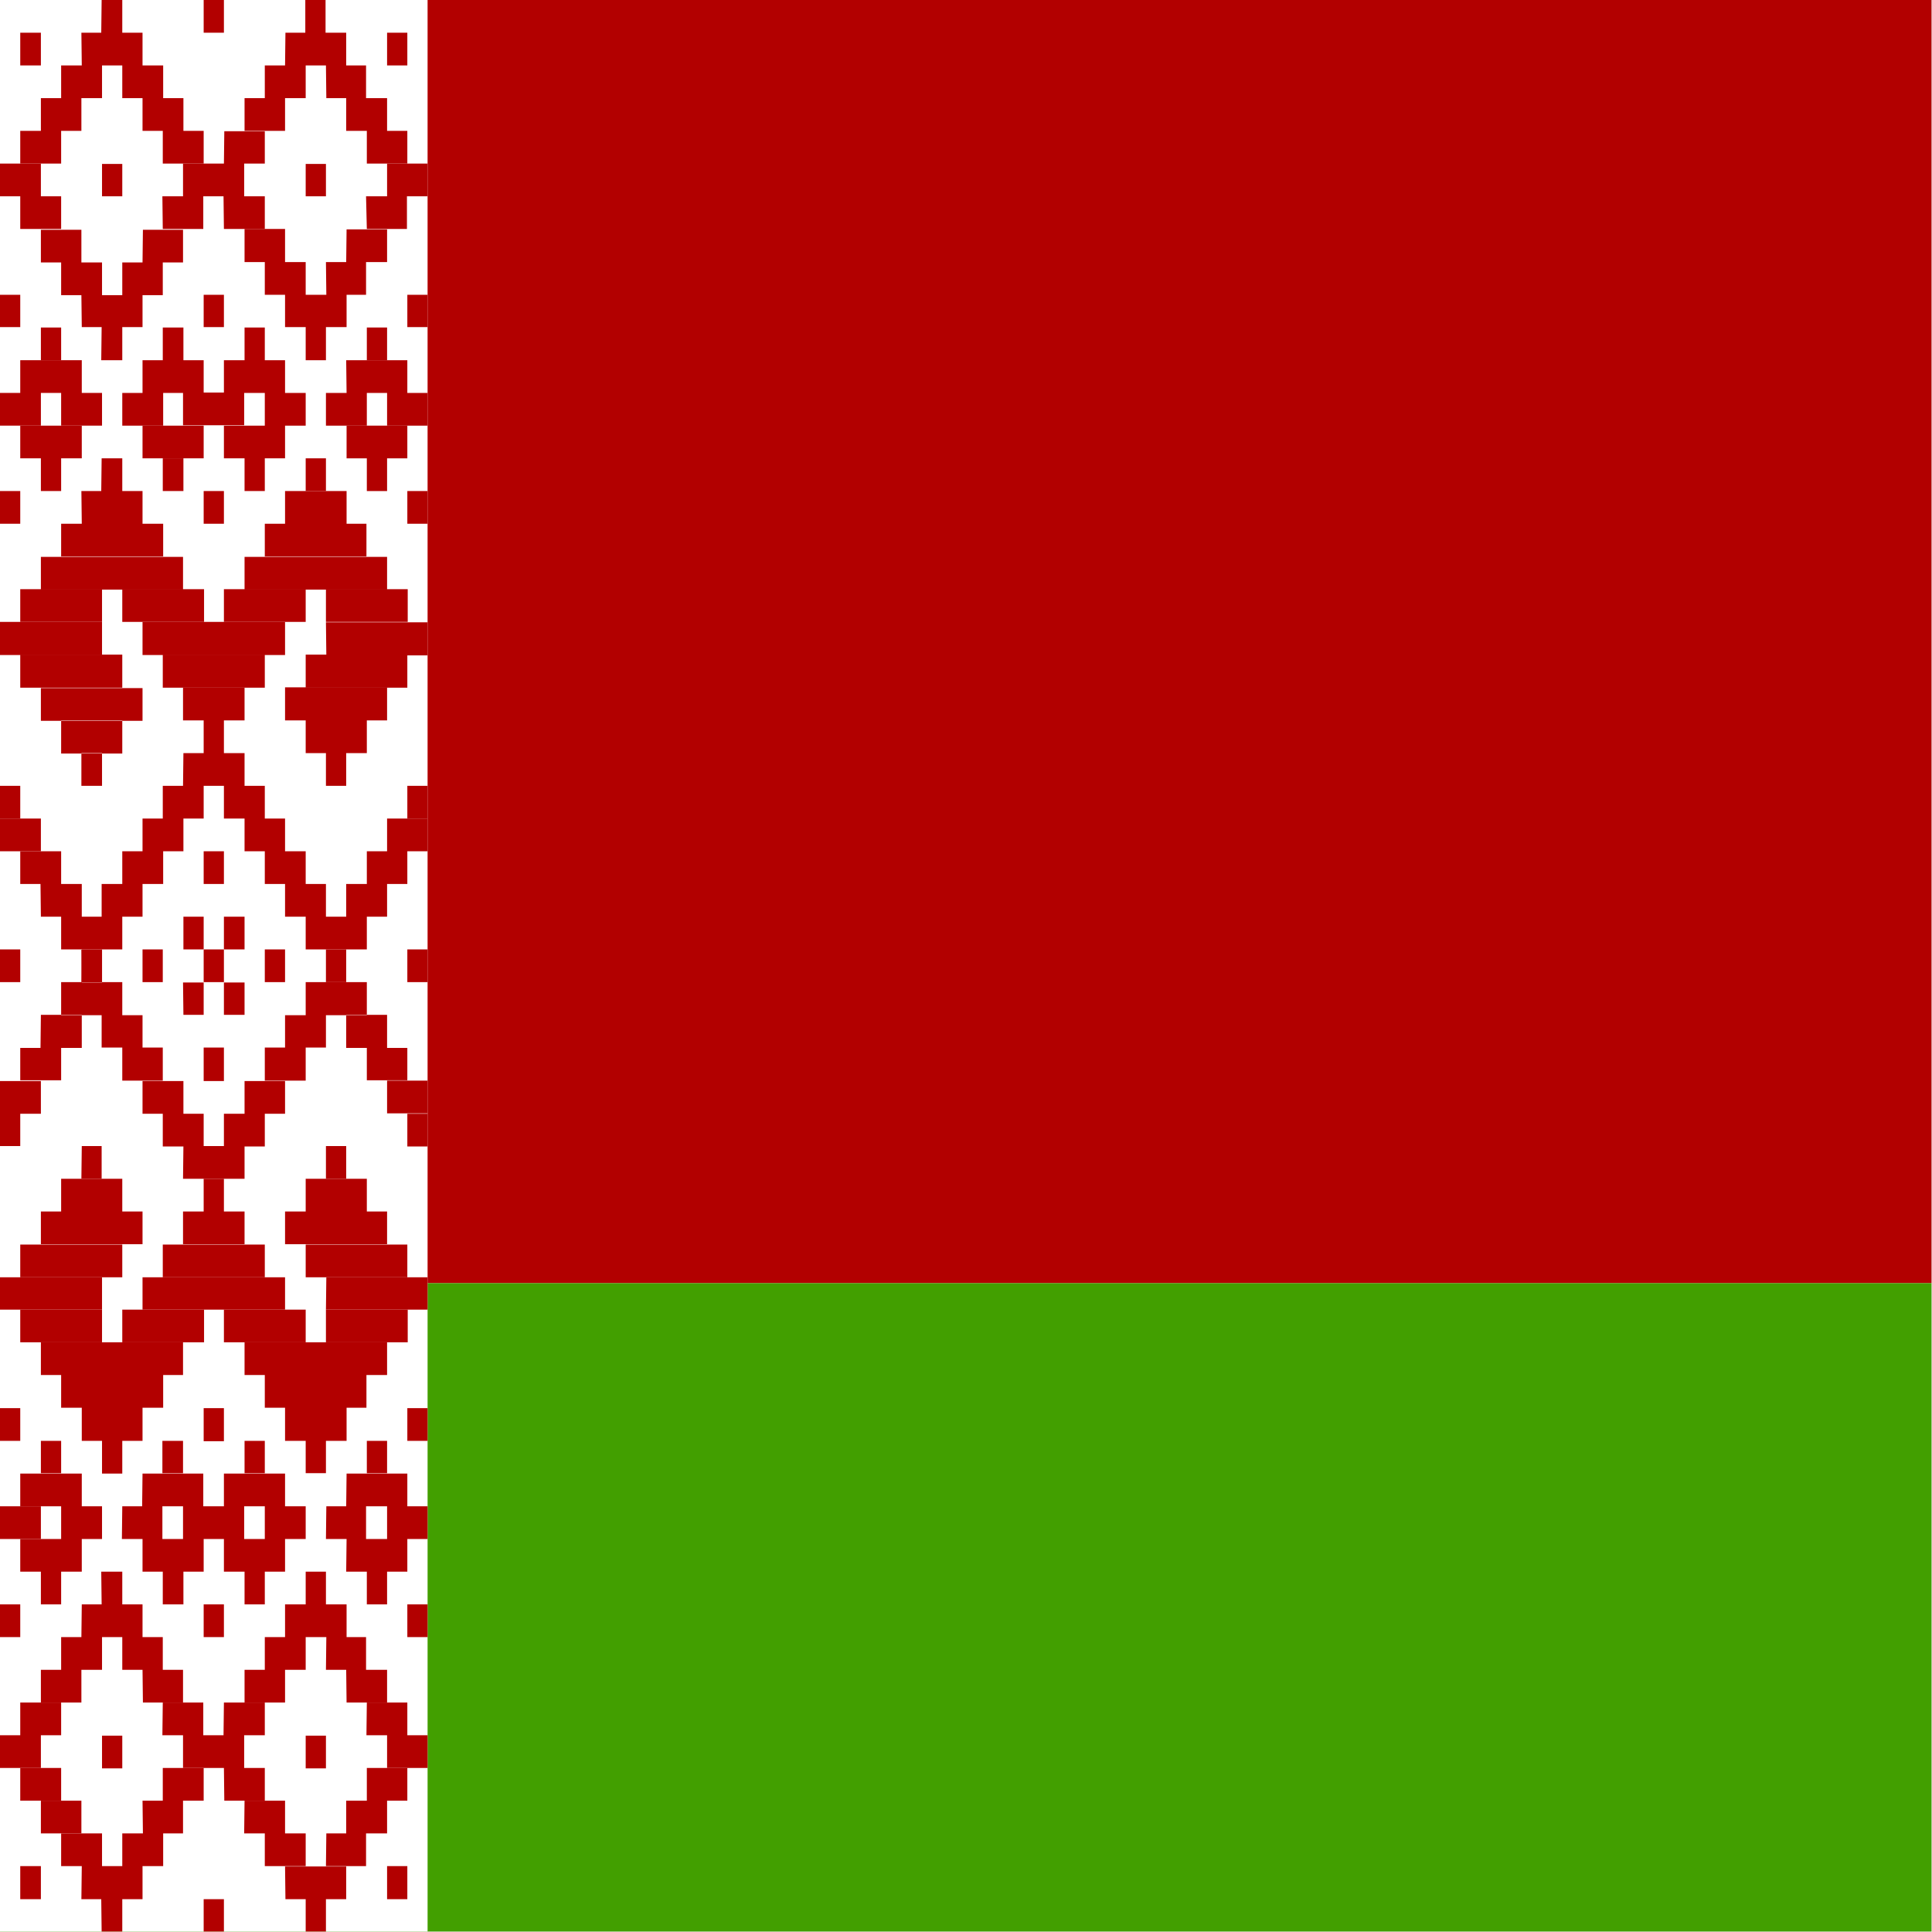
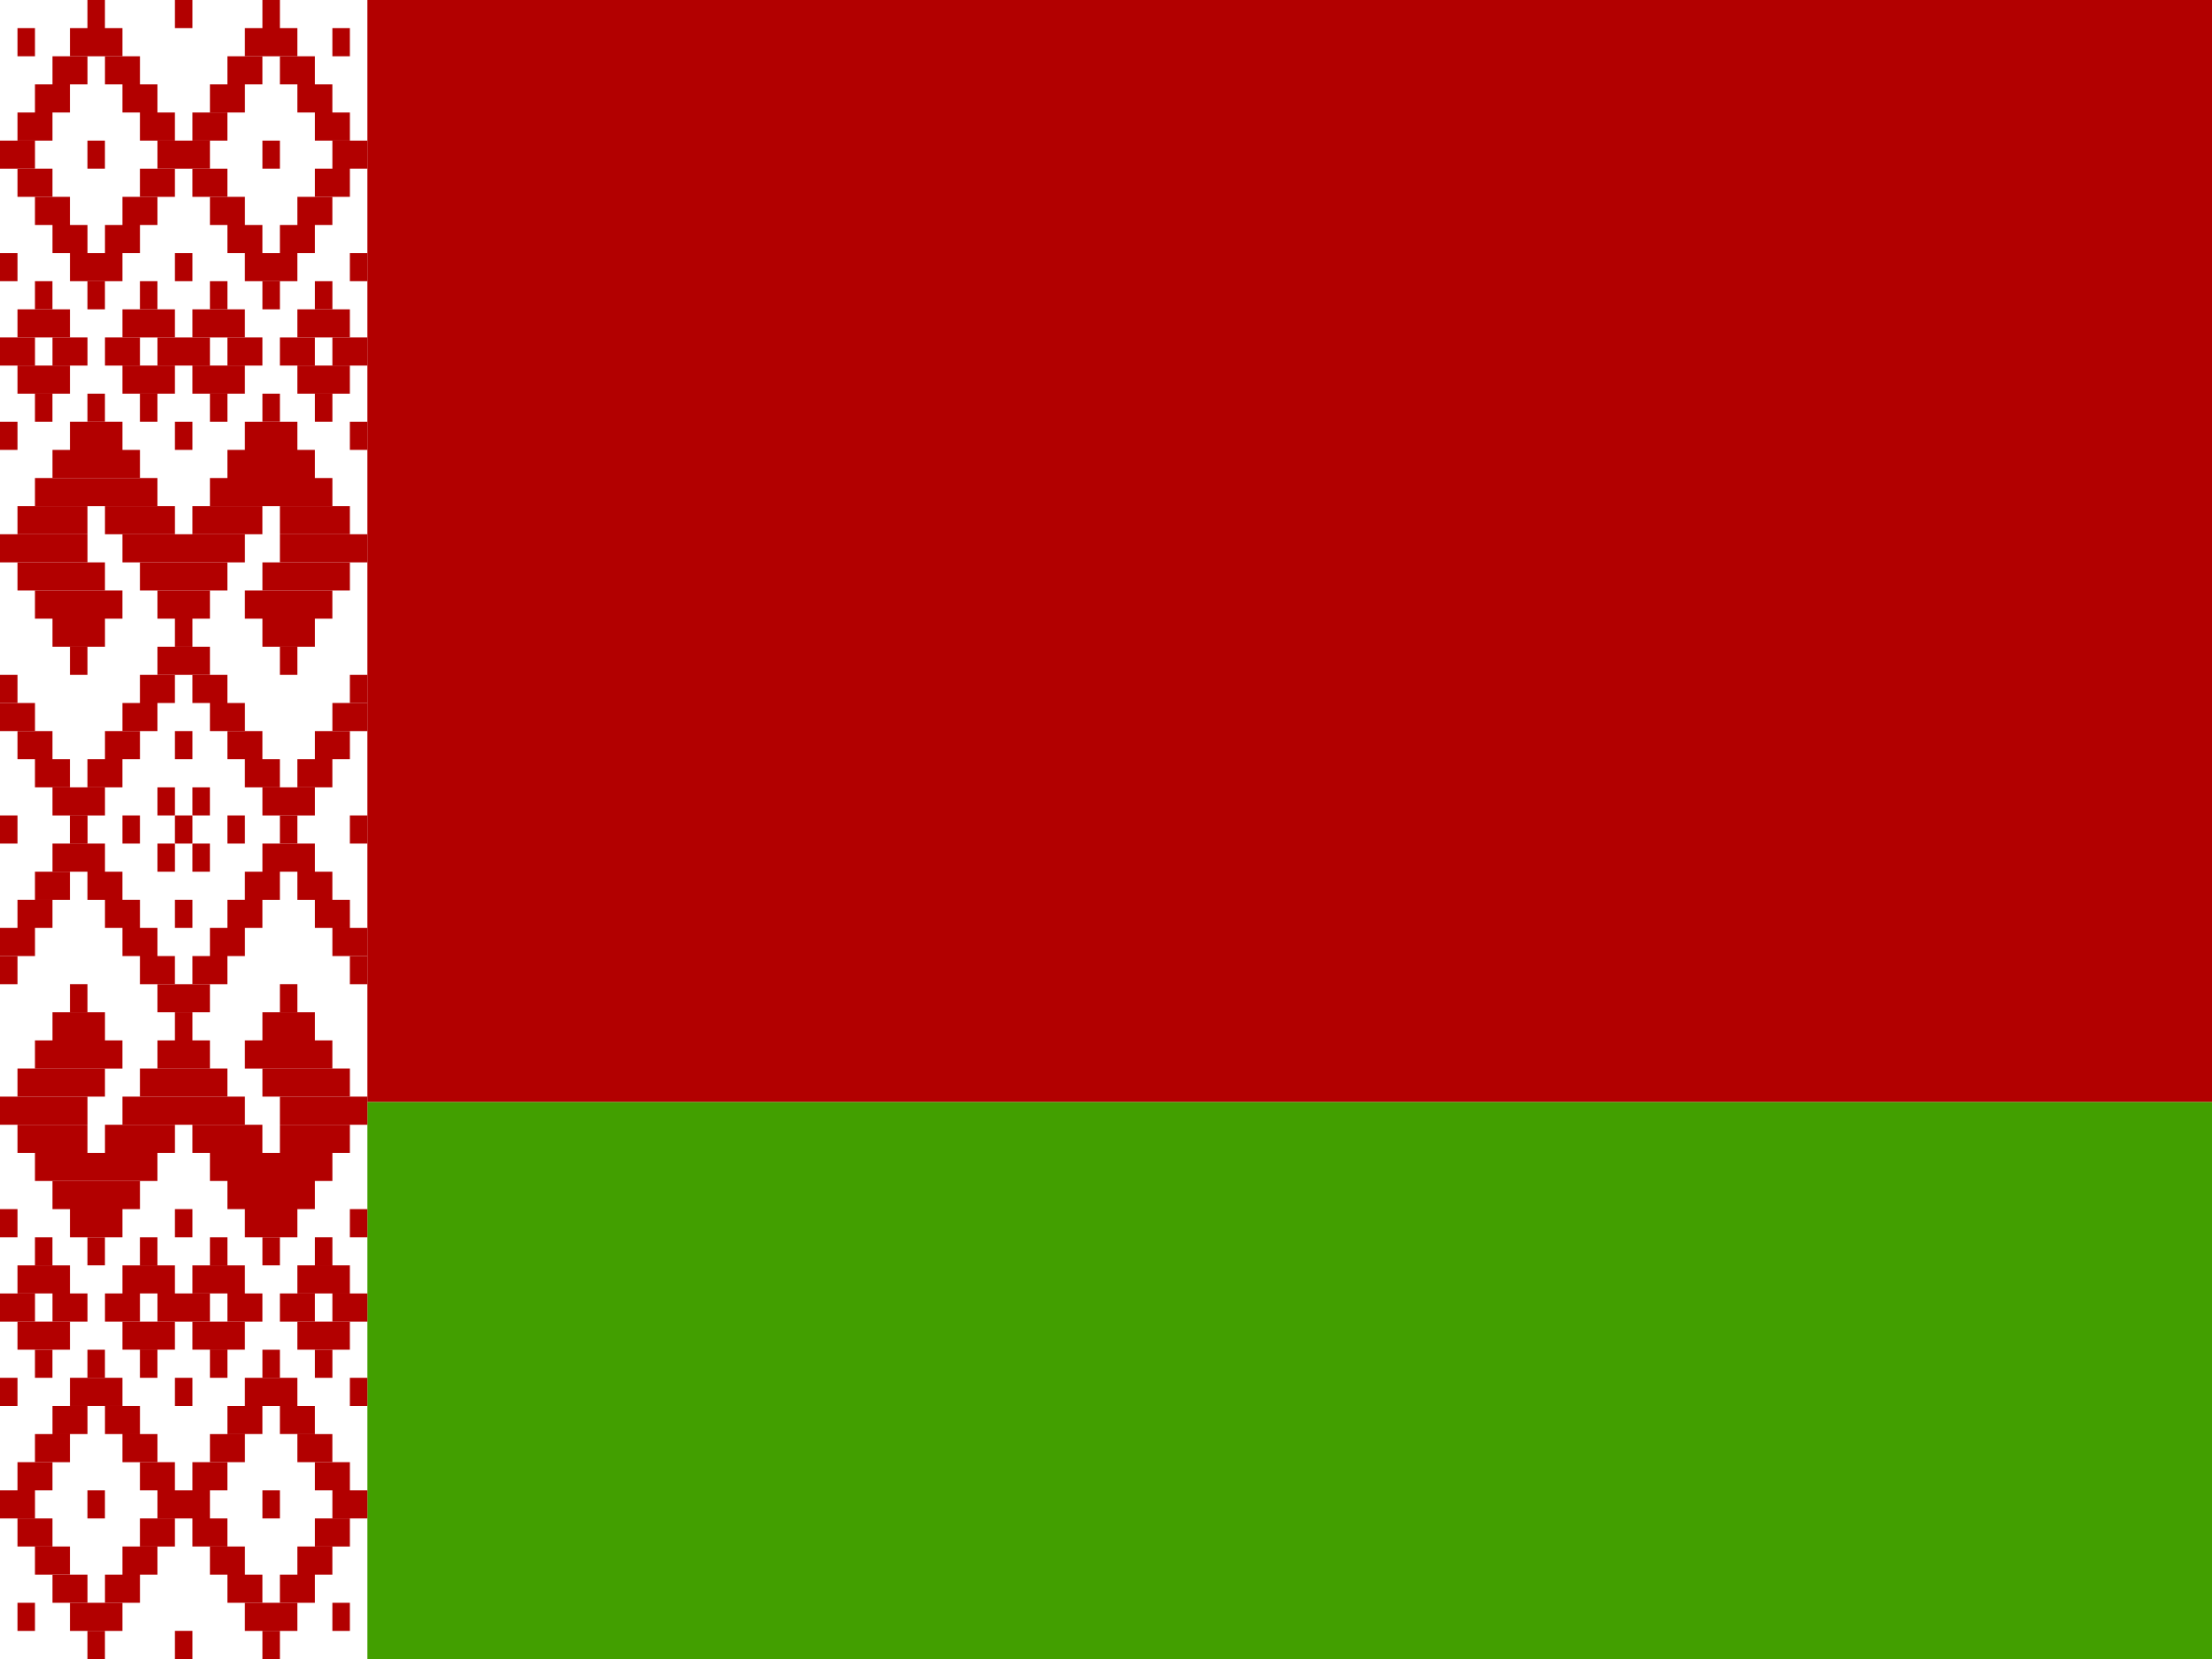
- <svg xmlns="http://www.w3.org/2000/svg" id="flag-icons-by" viewBox="0 0 512 512">
+ <svg xmlns="http://www.w3.org/2000/svg" width="640" height="480" viewBox="0 0 640 480">
  <defs>
-     <clipPath id="by-a">
-       <path fill-opacity=".7" d="M0 0h496v496H0z" />
+     <clipPath id="a">
+       <path fill-opacity=".67" d="M0 0h682.6v512H0z" />
    </clipPath>
  </defs>
-   <g fill-rule="evenodd" clip-path="url(#by-a)" transform="scale(1.032)">
-     <path fill="#b20000" d="M0 0h992.1v329.5H0z" />
-     <path fill="#429f00" d="M0 329.5h992.1v166.6H0z" />
-     <path fill="#fff" d="M0 0h109.8v496H0z" />
+   <g fill-rule="evenodd" clip-path="url(#a)" transform="scale(.9376 .9375)">
+     <path fill="#b20000" d="M0 0h1024v340.11H0z" />
+     <path fill="#429f00" d="M0 340.11h1024V512H0z" />
+     <path fill="#fff" d="M0 0h113.37v512H0z" />
    <g fill="#b20000" stroke-width="1pt">
-       <path d="M5.2 8.4h5.3v8.4H5.2zm15.7 0h15.7v8.4H21zM26.1 0h5.3v8.4H26zm26.2 0h5.2v8.4h-5.2zm21 8.4h15.6v8.4H73.2zM78.4 0h5.2v8.4h-5.2zM15.7 16.8h10.5v8.4H15.7zm15.7 0h10.5v8.4H31.4zm36.6 0h10.5v8.4H68zm15.7 0H94v8.4H83.8zm-73.2 8.4h10.4v8.4H10.5zm26.1 0h10.5v8.4H36.6zm26.2 0h10.4v8.4H62.8zm26.1 0h10.5v8.4H88.9zM99.4 8.4h5.2v8.4h-5.2zM5.2 33.6h10.5V42H5.2zm36.6 0h10.5V42H41.8zm52.4 0h10.4V42H94.2zM10.5 59h10.4v8.4H10.5zm5.2 8.4h10.5v8.4H15.7zm21-8.4H47v8.4H36.6zm-5.3 8.4h10.4v8.4H31.4zm-10.5 8.4h15.7V84H21zm5.2 8.2h5.3v8.5H26zm36.7-25.2h10.4v8.5H62.8zm5.2 8.5h10.5v8.4H68zm21-8.4h10.4v8.4H88.9zm-5.3 8.4H94v8.4H83.8zm-10.5 8.4H89V84H73.2zm5.3 8.3h5.2v8.5h-5.2zm-26.2-8.3h5.2V84h-5.2zM0 75.7h5.2V84H0zm104.6 0h5.2V84h-5.2zm-78.5 42h5.3v8.4H26zm-5.2 8.4h15.7v8.4H21zm-5.2 8.4h26.2v8.4H15.7zm62.8-16.8h5.2v8.4h-5.2z" />
-       <path d="M73.2 126.1H89v8.4H73.2zm-5.2 8.4h26.1v8.4H68zm5.2 42h26.2v8.5H73.2zM62.8 143h36.6v8.4H62.8zm-52.3 0H47v8.4H10.5zm5.2 42h15.7v8.5H15.7zm-5.2-8.3h26.1v8.4H10.5zm73.2-16.9h26.1v8.5h-26zM78.5 185h15.7v8.4H78.5zm-57.6 8.4h5.3v8.4h-5.3zm62.8 0h5.2v8.4h-5.2zM0 159.7h26.2v8.5H0zm47 16.9h15.8v8.4H47zm5.3 8.4h5.2v8.4h-5.2zm-15.7-25.3h36.6v8.5H36.6zm21-126H68V42H57.5zM47 42h15.7v8.4H47zm-5.3 8.4h10.5v8.4H41.8zm15.7 0H68v8.4H57.5zM0 42h10.5v8.4H0zm5.2 8.4h10.5v8.4H5.2zM99.4 42h10.4v8.4H99.4zM94 50.4h10.5v8.4H94.2zM0 126.1h5.2v8.4H0zm104.6 0h5.2v8.4h-5.2zm-57.5 67.3h15.7v8.4H47zm-5.3 8.4h10.5v8.4H41.8zm15.7 0H68v8.4H57.5zm-20.9 8.4h10.5v8.4H36.6zm26.2 0h10.4v8.4H62.8zm-31.4 8.4h10.5v8.4H31.4zm36.6 0h10.5v8.4H68zM26.1 227h10.5v8.4H26.1zm47.1 0h10.5v8.4H73.2zm-57.5 8.4h15.7v8.4H15.7zm62.8 0h15.7v8.4H78.5zm10.4-8.4h10.5v8.4H88.9zm5.3-8.4h10.4v8.4H94.2zm5.2-8.4h10.4v8.4H99.4zm-89 16.8H21v8.4H10.5zm-5.2-8.4h10.5v8.4H5.2z" />
-       <path d="M0 210.2h10.5v8.4H0zm21 33.6h5.2v8.4h-5.3zm62.7 0h5.2v8.4h-5.2zm-31.4-25.2h5.2v8.4h-5.2zm-15.7 25.2h5.2v8.4h-5.2zm31.4 0h5.2v8.4H68zm-15.7 0h5.2v8.4h-5.2zm-52.3 0h5.2v8.4H0zm104.6 0h5.2v8.4h-5.2zM52.3 126.1h5.2v8.4h-5.2zm-26.1-84h5.2v8.3h-5.2zm52.3 0h5.2v8.3h-5.2zM47 100.8h15.7v8.4H47zm-10.4 8.5h15.7v8.4H36.6z" />
-       <path d="M41.8 117.7h5.3v8.4h-5.3zm-10.4-16.8h10.5v8.4H31.4zm5.2-8.4h15.7v8.4H36.6zm5.2-8.4h5.3v8.4h-5.3zm15.7 8.4h15.7v8.4H57.5zm5.3-8.4H68v8.4h-5.2zm5.2 16.8h10.5v8.4H68zm-10.5 8.4h15.7v8.4H57.5zm5.3 8.4H68v8.4h-5.2zm20.9-16.8h10.5v8.4H83.7zm5.2-8.4h15.7v8.4H89zm10.5 8.4h10.4v8.4H99.4z" />
-       <path d="M89 109.3h15.6v8.4H89zm5.2 8.4h5.2v8.4h-5.2zm0-33.6h5.2v8.4h-5.2zM0 100.9h10.5v8.4H0zm5.2-8.4H21v8.4H5.2zm10.5 8.4h10.5v8.4H15.7z" />
-       <path d="M5.2 109.3H21v8.4H5.2zm5.3 8.4h5.2v8.4h-5.2zm0-33.6h5.2v8.4h-5.2zm-5.3 67.2h21v8.4h-21zm26.2 0h21v8.4h-21zm26.1 0h21v8.4h-21zm26.2 0h21v8.4h-21zm-41.9 16.8H68v8.5H41.8zm-36.6 0h26.2v8.5H5.2zm73.3 0h26.1v8.5H78.5zm26.1 33.7h5.2v8.4h-5.2zM0 201.8h5.2v8.4H0zm5.2 285.9h5.3v-8.5H5.2zm15.7 0h15.7v-8.5H21zm5.2 8.3h5.3v-8.3H26zm26.2 0h5.2v-8.3h-5.2zm21-8.3h15.6v-8.4H73.2zm5.2 8.3h5.2v-8.3h-5.2zm-62.8-16.8h10.5v-8.4H15.7zm15.7 0h10.5v-8.4H31.4zm36.6 0h10.5v-8.4H68zm15.7 0H94v-8.4H83.8zm-47-8.4H47v-8.4H36.6zm26 0h10.5v-8.4H62.8zm26.2 0h10.5v-8.4H88.9zm10.5 16.9h5.2v-8.5h-5.2zM5.2 462.4h10.5V454H5.2zm36.6 0h10.5V454H41.8zm52.4 0h10.4V454H94.2zm-83.7-25.2h10.4v-8.4H10.5zm5.2-8.4h10.5v-8.4H15.7zm21 8.4H47v-8.4H36.6zm-5.3-8.4h10.4v-8.4H31.4zm-10.5-8.4h15.7V412H21zm5.2-8.4h5.3v-8.4H26zm36.7 25.2h10.4v-8.4H62.8zm5.2-8.4h10.5v-8.4H68zm21 8.4h10.4v-8.4H88.9zm-5.3-8.4H94v-8.4H83.8zm-10.5-8.4H89V412H73.2zm5.3-8.4h5.2v-8.4h-5.2zm-26.2 8.4h5.2V412h-5.2zm-52.3 0h5.2V412H0zm104.6 0h5.2V412h-5.2zm-78.4-42h5.2v-8.5h-5.2z" />
-       <path d="M21 370h15.6v-8.5H21zm-5.3-8.5h26.2v-8.4H15.7zm62.8 16.8h5.2V370h-5.2zm-5.3-8.3H89v-8.5H73.2zm-5.2-8.5h26.1v-8.4H68zm5.2-42h26.2v-8.4H73.2zm-10.4 33.6h36.6v-8.4H62.8zm-52.3 0H47v-8.4H10.5zm5.2-42h15.7v-8.4H15.7zm-5.2 8.4h26.1v-8.4H10.5zm73.2 16.8h26.1V328h-26zm-5.2-25.2h15.7v-8.4H78.5zM0 336.3h26.2V328H0zm47-16.8h15.8v-8.4H47zm5.3-8.4h5.2v-8.4h-5.2zm-15.7 25.2h36.6V328H36.6zm21 126.1H68V454H57.5zM47 454h15.7v-8.4H47zm-5.3-8.4h10.5v-8.4H41.8zm15.7 0H68v-8.4H57.5zM0 454h10.5v-8.4H0zm5.2-8.4h10.5v-8.4H5.2zm94.2 8.4h10.4v-8.4H99.4zm-5.3-8.4h10.5v-8.4H94.2zM0 370h5.2v-8.4H0zm104.6 0h5.2v-8.4h-5.2zm-62.8-75.6h10.5V286H41.8zm15.7 0H68V286H57.5zM36.6 286h10.5v-8.4H36.6zm26.2 0h10.4v-8.4H62.8zm-31.4-8.5h10.4V269H31.4zm36.6 0h10.5V269H68zM26.1 269h10.5v-8.3H26.1zm47.1 0h10.5v-8.3H73.2zm-57.5-8.3h15.7v-8.5H15.7zm62.8 0h15.7v-8.5H78.5zm10.4 8.4h10.5v-8.5H88.9zm5.3 8.3h10.4v-8.3H94.2zm5.2 8.5h10.4v-8.4H99.4zm-89-16.8H21v-8.5H10.5zm-5.2 8.3h10.5v-8.3H5.2zM0 286h10.5v-8.4H0zm21-33.7h5.2v-8.4h-5.3zm31.3 25.3h5.2V269h-5.2zm0 92.5h5.2v-8.5h-5.2zm-26.1 84h5.2v-8.4h-5.2zm52.3 0h5.2v-8.4h-5.2zM47 395.2h15.7v-8.4H47zm-10.5-8.4h15.7v-8.4H36.6zm5.2-8.5H47V370h-5.3zm-10.4 16.9h10.4v-8.4H31.4zm5.3 8.4h15.7v-8.4H36.6zm5.2 8.4h5.3v-8.4h-5.3zm15.7-8.4h15.7v-8.4H57.5zm5.3 8.4H68v-8.4h-5.2zm5.2-16.8h10.5v-8.4H68zm-10.5-8.4h15.7v-8.4H57.5zm5.3-8.5H68V370h-5.2zm20.9 16.9H94v-8.4H83.8zm5.2 8.4h15.7v-8.4H89zm10.5-8.4h10.4v-8.4H99.4zm-10.5-8.4h15.7v-8.4H89zm5.3-8.5h5.2V370h-5.2zm0 33.7h5.2v-8.4h-5.2zM0 395.2h10.5v-8.4H0z" />
-       <path d="M5.2 403.6H21v-8.4H5.2zm10.5-8.4h10.5v-8.4H15.7zm-10.5-8.4H21v-8.4H5.2zm5.3-8.5h5.2V370h-5.2zm0 33.7h5.2v-8.4h-5.2zm-5.3-67.3h21v-8.4h-21zm26.2 0h21v-8.4h-21zm26.1 0h21v-8.4h-21zm26.2 0h21v-8.4h-21zM41.8 328H68v-8.4H41.8zm-36.6 0h26.2v-8.4H5.2zm73.3 0h26.1v-8.4H78.5zm26.1-33.6h5.2V286h-5.2zM0 294.3h5.2v-8.4H0zm47-42h5.3v8.3h-5.2zm10.5 0h5.3v8.3h-5.3zm0-16.9h5.3v8.4h-5.3zm-10.4 0h5.2v8.4h-5.2zm-36.6 227h10.4v8.4H10.5zm73.2-159.7h5.2v-8.4h-5.2zm-62.8 0h5.2v-8.4H21zm26.2-8.4h15.7v8.4H47z" />
+       <path d="M5.394 8.682h5.398v8.68H5.394zm16.196 0h16.196v8.68H21.59zM26.983 0h5.398v8.68h-5.397zM53.98 0h5.4v8.68h-5.4zm21.59 8.682h16.197v8.68H75.57zM80.98 0h5.398v8.68H80.98z" />
+       <path d="M16.196 17.36h10.798v8.68H16.196zm16.196 0H43.19v8.68H32.392zm37.785 0h10.798v8.68H70.177zm16.196 0H97.17v8.68H86.374zm-75.586 8.68h10.798v8.678H10.787zm26.999 0h10.797v8.678H37.786zm26.998 0H75.58v8.678H64.785zm26.983 0h10.797v8.678H91.767zM102.57 8.682h5.397v8.68h-5.398zM5.394 34.718h10.798v8.678H5.394zm37.786 0h10.797v8.678H43.18zm53.995 0h10.798v8.678H97.175zM10.787 60.75h10.798v8.68H10.787zm5.409 8.68h10.798v8.677H16.196zm21.59-8.68h10.797v8.68H37.786zm-5.394 8.68H43.19v8.677H32.392zM21.59 78.107h16.196v8.678H21.59z" />
+       <path d="M26.983 86.784h5.398v8.68h-5.397zm37.801-26.032H75.58v8.678H64.785zm5.393 8.678h10.798v8.677H70.177zm21.59-8.68h10.797v8.68H91.767zm-5.394 8.68H97.17v8.677H86.374zM75.57 78.107h16.197v8.678H75.57z" />
+       <path d="M80.98 86.784h5.398v8.68H80.98zm-27-8.677h5.4v8.678h-5.4zm-53.98 0h5.398v8.678H0zm107.963 0h5.398v8.678h-5.397zm-80.98 43.39h5.398v8.678h-5.397z" />
+       <path d="M21.59 130.174h16.196v8.678H21.59zm-5.394 8.678H43.19v8.678H16.196zm64.784-17.355h5.398v8.678H80.98z" />
+       <path d="M75.57 130.174h16.197v8.678H75.57zm-5.393 8.678H97.17v8.678H70.178zm5.393 43.39h26.994v8.678H75.57zM64.784 147.53h37.79v8.68h-37.79zm-53.997 0h37.79v8.68h-37.79zm5.409 43.39h16.196v8.678H16.196zm-5.409-8.678H37.78v8.678H10.788zm75.586-17.356h26.994v8.678H86.373zM80.98 190.92h16.195v8.678H80.98z" />
+       <path d="M21.59 199.597h5.398v8.68H21.59zm64.783 0h5.398v8.68h-5.397zM0 164.886h26.994v8.678H0zm48.588 17.356h16.196v8.678H48.588zm5.392 8.678h5.4v8.678h-5.4zm-16.194-26.034h37.79v8.678h-37.79zM59.375 34.718h10.798v8.678H59.375z" />
+       <path d="M48.588 43.395h16.196v8.678H48.588z" />
+       <path d="M43.18 52.073h10.797v8.68H43.18zm16.195 0h10.798v8.68H59.375zM0 43.395h10.798v8.678H0z" />
+       <path d="M5.394 52.073h10.798v8.68H5.394zm97.176-8.678h10.797v8.678H102.57zM97.175 52.073h10.798v8.68H97.175zM0 130.174h5.398v8.678H0zm107.963 0h5.398v8.678h-5.397zm-59.375 69.423h16.196v8.68H48.588z" />
+       <path d="M43.18 208.276h10.797v8.678H43.18zm16.195 0h10.798v8.678H59.375zm-21.589 8.678h10.797v8.678H37.786zm26.998 0H75.58v8.678H64.785z" />
+       <path d="M32.392 225.63H43.19v8.68H32.392zm37.785 0h10.798v8.68H70.177zm-43.194 8.68H37.78v8.678H26.984zm48.587 0h10.8v8.678h-10.8z" />
+       <path d="M16.196 242.987h16.196v8.678H16.196zm64.784 0h16.195v8.678H80.98z" />
+       <path d="M91.767 234.31h10.797v8.678H91.767zm5.408-8.68h10.798v8.68H97.175z" />
+       <path d="M102.57 216.954h10.797v8.678H102.57zM10.787 234.31h10.798v8.678H10.787zm-5.393-8.68h10.798v8.68H5.394z" />
+       <path d="M0 216.954h10.798v8.678H0zm21.59 34.711h5.398v8.678H21.59zm64.783 0h5.398v8.678h-5.397zM53.98 225.63h5.4v8.68h-5.4zm-16.194 26.035h5.398v8.678h-5.398zm32.391 0h5.398v8.678h-5.398zm-16.197 0h5.4v8.678h-5.4zm-53.98 0h5.398v8.678H0zm107.963 0h5.398v8.678h-5.397zM53.98 130.174h5.4v8.678h-5.4zM26.983 43.395h5.398v8.678h-5.397zm53.997 0h5.398v8.678H80.98zM48.588 104.14h16.196v8.68H48.588z" />
+       <path d="M37.786 112.818H53.98v8.68H37.787z" />
+       <path d="M43.18 121.497h5.397v8.678H43.18zM32.392 104.14H43.19v8.68H32.392z" />
+       <path d="M37.786 95.463H53.98v8.678H37.787z" />
+       <path d="M43.18 86.784h5.397v8.68H43.18zm16.195 8.679H75.57v8.678H59.376z" />
+       <path d="M64.784 86.784h5.398v8.68h-5.398zm5.393 17.356h10.798v8.68H70.177z" />
+       <path d="M59.375 112.818H75.57v8.68H59.376z" />
+       <path d="M64.784 121.497h5.398v8.678h-5.398zm21.589-17.357H97.17v8.68H86.374z" />
+       <path d="M91.767 95.463h16.196v8.678H91.767z" />
+       <path d="M102.57 104.14h10.797v8.68H102.57z" />
+       <path d="M91.767 112.818h16.196v8.68H91.767z" />
+       <path d="M97.175 121.497h5.4v8.678h-5.4zm0-34.713h5.4v8.68h-5.4zM0 104.14h10.798v8.68H0z" />
+       <path d="M5.394 95.463H21.59v8.678H5.394z" />
+       <path d="M16.196 104.14h10.798v8.68H16.196z" />
+       <path d="M5.394 112.818H21.59v8.68H5.394z" />
+       <path d="M10.787 121.497h5.398v8.678h-5.398zm0-34.713h5.398v8.68h-5.398zm-5.393 69.424h21.594v8.678H5.394zm26.998 0h21.594v8.678H32.392zm26.983 0H80.97v8.678H59.374zm26.998 0h21.594v8.678H86.373zM43.18 173.563h26.993v8.68H43.18zm-37.786 0h26.993v8.68H5.394zm75.586 0h26.993v8.68H80.98zm26.983 34.713h5.398v8.678h-5.397zM0 208.276h5.398v8.678H0zm5.394 295.051h5.398v-8.678H5.394zm16.196 0h16.196v-8.678H21.59z" />
+       <path d="M26.983 511.997h5.398v-8.678h-5.397zm26.997 0h5.4v-8.678h-5.4zm21.59-8.67h16.197v-8.678H75.57z" />
+       <path d="M80.98 511.997h5.398v-8.678H80.98zm-64.784-17.352h10.798v-8.678H16.196zm16.196 0H43.19v-8.678H32.392zm37.785 0h10.798v-8.678H70.177zm16.196 0H97.17v-8.678H86.374zm-48.587-8.682h10.797v-8.678H37.786zm26.998 0H75.58v-8.678H64.785zm26.983 0h10.797v-8.678H91.767zm10.803 17.364h5.397v-8.678h-5.398zM5.394 477.293h10.798v-8.678H5.394z" />
+       <path d="M43.18 477.293h10.797v-8.678H43.18zm53.995 0h10.798v-8.678H97.175zM10.787 451.26h10.798v-8.68H10.787zm5.409-8.683h10.798V433.9H16.196zm21.59 8.683h10.797v-8.68H37.786zm-5.394-8.683H43.19V433.9H32.392zm-10.802-8.682h16.196v-8.678H21.59z" />
+       <path d="M26.983 425.225h5.398v-8.678h-5.397zm37.801 26.035H75.58v-8.68H64.785zm5.393-8.683h10.798V433.9H70.177zm21.59 8.683h10.797v-8.68H91.767zm-5.394-8.683H97.17V433.9H86.374zm-10.803-8.682h16.197v-8.678H75.57z" />
+       <path d="M80.98 425.225h5.398v-8.678H80.98zm-27 8.67h5.4v-8.678h-5.4zm-53.98 0h5.398v-8.678H0zm107.963 0h5.398v-8.678h-5.397zm-80.98-43.385h5.398v-8.68h-5.397z" />
+       <path d="M21.59 381.84h16.196v-8.68H21.59zm-5.394-8.682H43.19v-8.68H16.196zM80.98 390.51h5.398v-8.68H80.98z" />
+       <path d="M75.57 381.84h16.197v-8.68H75.57zm-5.393-8.682H97.17v-8.68H70.178zm5.393-43.386h26.994v-8.68H75.57zm-10.786 34.703h37.79v-8.678h-37.79zm-53.997 0h37.79v-8.678h-37.79zm5.409-43.385h16.196v-8.682H16.196zm-5.409 8.682H37.78v-8.68H10.788zm75.586 17.352h26.994v-8.68H86.373zM80.98 321.09h16.195v-8.68H80.98zM0 347.124h26.994v-8.68H0zm48.588-17.352h16.196v-8.68H48.588zm5.392-8.682h5.4v-8.68h-5.4zm-16.194 26.034h37.79v-8.68h-37.79zm21.589 130.169h10.798v-8.678H59.375zm-10.787-8.683h16.196v-8.677H48.588zm-5.408-8.68h10.797v-8.68H43.18zm16.195 0h10.798v-8.68H59.375zM0 468.61h10.798v-8.677H0zm5.394-8.68h10.798v-8.68H5.394zm97.176 8.68h10.797v-8.677H102.57zm-5.395-8.68h10.798v-8.68H97.175zM0 381.84h5.398v-8.68H0zm107.963 0h5.398v-8.68h-5.397zM43.18 303.738h10.797v-8.68H43.18zm16.195 0h10.798v-8.68H59.375zm-21.589-8.682h10.797v-8.68H37.786zm26.998 0H75.58v-8.68H64.785zm-32.392-8.682H43.19v-8.68H32.392zm37.785 0h10.798v-8.68H70.177z" />
+       <path d="M26.983 277.704H37.78v-8.68H26.984zm48.587 0h10.8v-8.68h-10.8zm-59.374-8.682h16.196v-8.68H16.196zm64.784 0h16.195v-8.68H80.98zm10.787 8.682h10.797v-8.68H91.767z" />
+       <path d="M97.175 286.374h10.798v-8.68H97.175zm5.395 8.682h10.797v-8.68H102.57zm-91.783-17.352h10.798v-8.68H10.787z" />
+       <path d="M5.394 286.374h10.798v-8.68H5.394zM0 295.056h10.798v-8.68H0zm21.59-34.713h5.398v-8.678H21.59zm32.39 26.031h5.4v-8.68h-5.4zm0 95.466h5.4v-8.68h-5.4zm-26.997 86.77h5.398v-8.677h-5.397zm53.997 0h5.398v-8.677H80.98zm-32.392-60.737h16.196v-8.678H48.588zm-10.802-8.683H53.98v-8.677H37.787zm5.394-8.68h5.397v-8.68H43.18zm-10.788 17.363H43.19v-8.678H32.392z" />
+       <path d="M37.786 416.543H53.98v-8.678H37.787zm5.394 8.682h5.397v-8.678H43.18zm16.195-8.682H75.57v-8.678H59.376zm5.409 8.682h5.398v-8.678h-5.398z" />
+       <path d="M70.177 407.873h10.798v-8.678H70.177zm-10.802-8.683H75.57v-8.677H59.376zm5.409-8.68h5.398v-8.68h-5.398zm21.589 17.363H97.17v-8.678H86.374z" />
+       <path d="M91.767 416.543h16.196v-8.678H91.767z" />
+       <path d="M102.57 407.873h10.797v-8.678H102.57zm-10.803-8.683h16.196v-8.677H91.767zm5.408-8.68h5.4v-8.68h-5.4zm0 34.715h5.4v-8.678h-5.4zM0 407.873h10.798v-8.678H0z" />
+       <path d="M5.394 416.543H21.59v-8.678H5.394z" />
+       <path d="M16.196 407.873h10.798v-8.678H16.196zM5.394 399.19H21.59v-8.677H5.394zm5.393-8.68h5.398v-8.68h-5.398zm0 34.715h5.398v-8.678h-5.398zm-5.393-69.419h21.594v-8.68H5.394zm26.998 0h21.594v-8.68H32.392zm26.983 0H80.97v-8.68H59.374zm26.998 0h21.594v-8.68H86.373zM43.18 338.442h26.993v-8.68H43.18zm-37.786 0h26.993v-8.68H5.394zm75.586 0h26.993v-8.68H80.98zm26.983-34.704h5.398v-8.68h-5.397zM0 303.738h5.398v-8.68H0zm48.588-43.395h5.398v8.68h-5.398zm10.787 0h5.398v8.68h-5.398zm0-17.356h5.398v8.678h-5.398zm-10.787 0h5.398v8.678h-5.398zM10.787 477.293h10.798v8.68H10.787zm75.586-164.885h5.398v-8.68h-5.397zm-64.783 0h5.398v-8.68H21.59zm26.995-8.674H64.78v8.677H48.585z" />
    </g>
  </g>
</svg>
